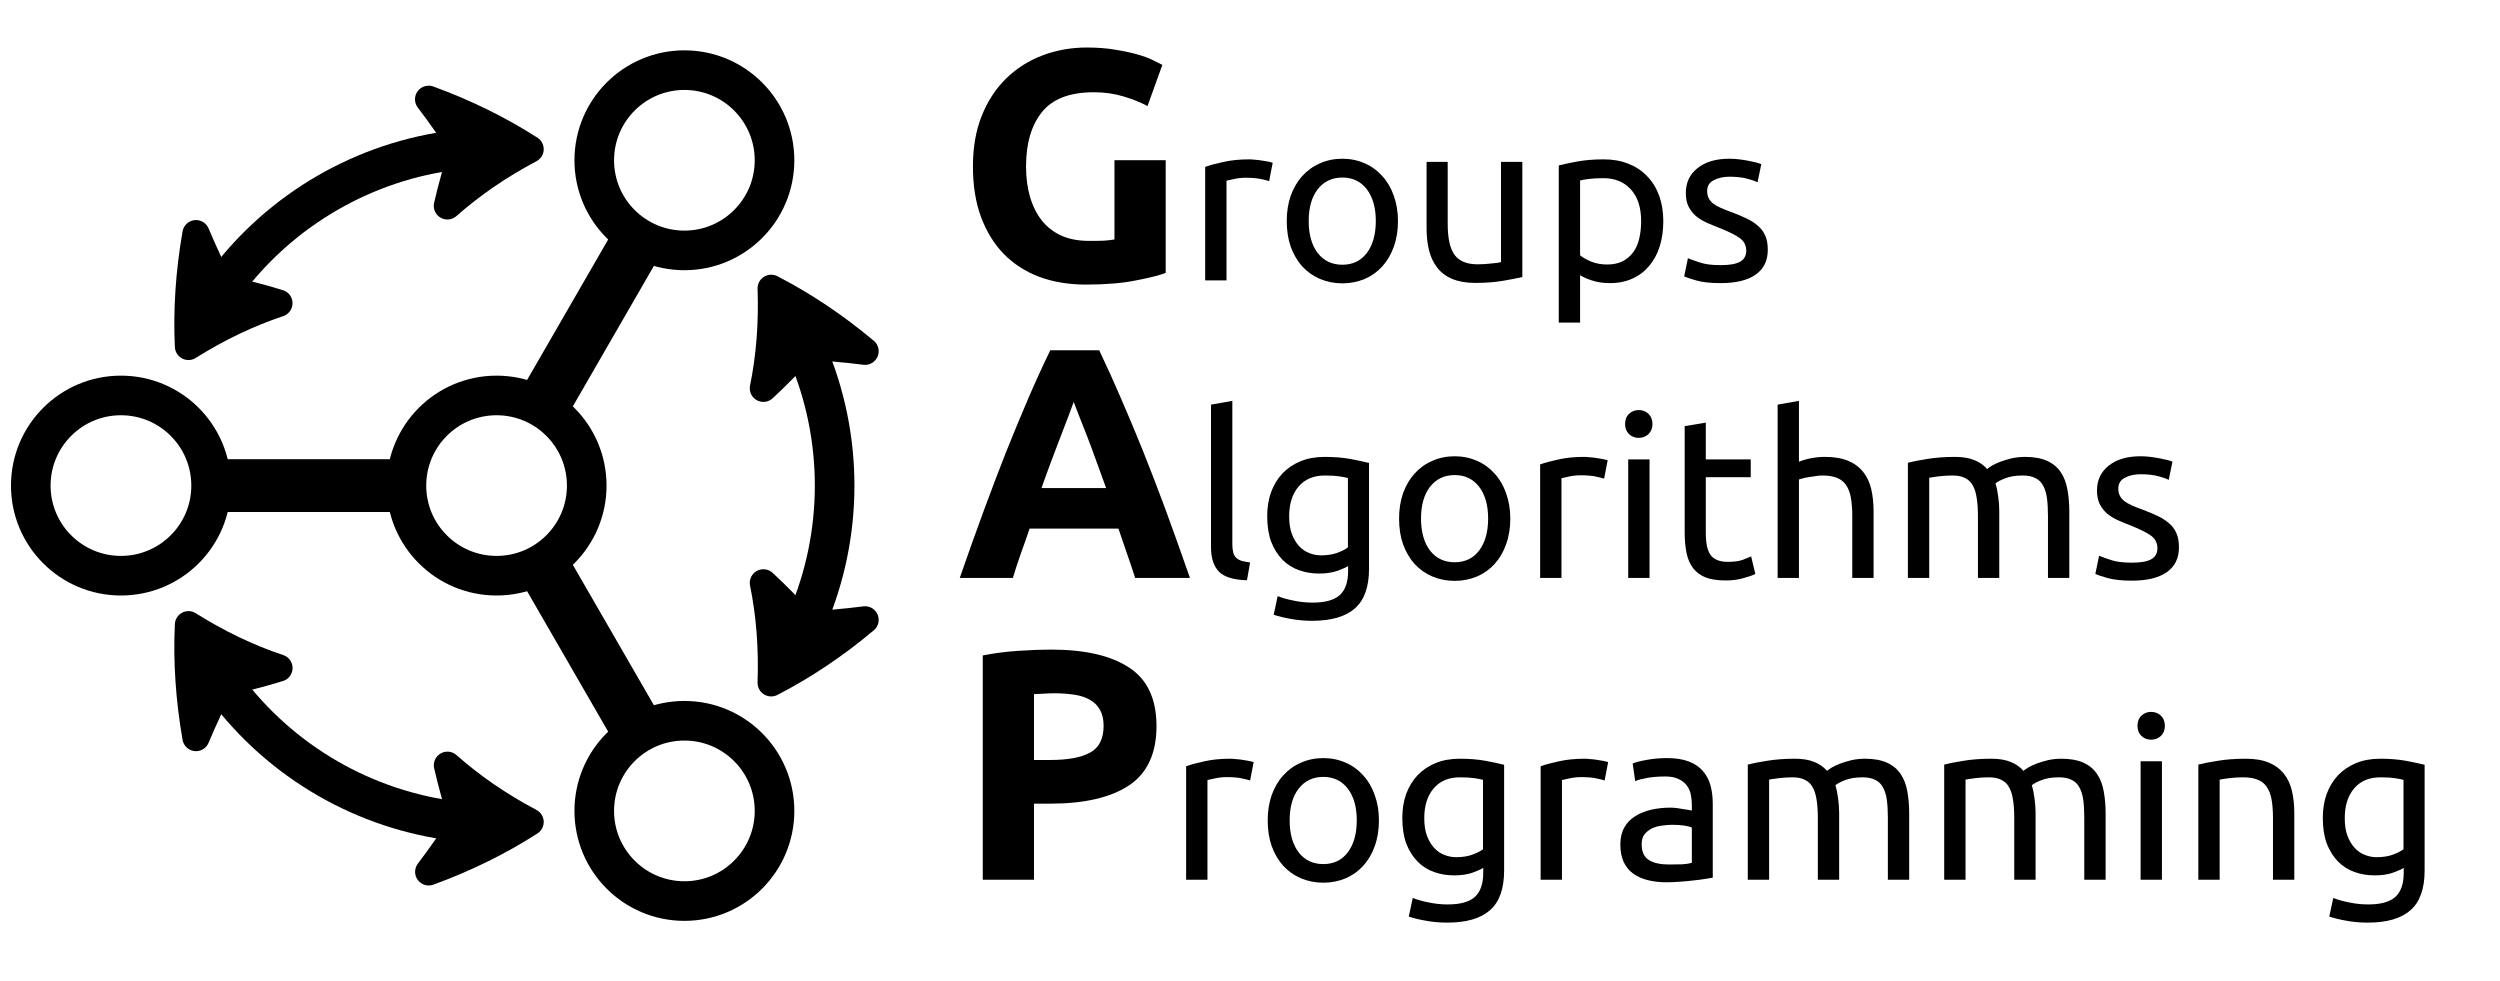
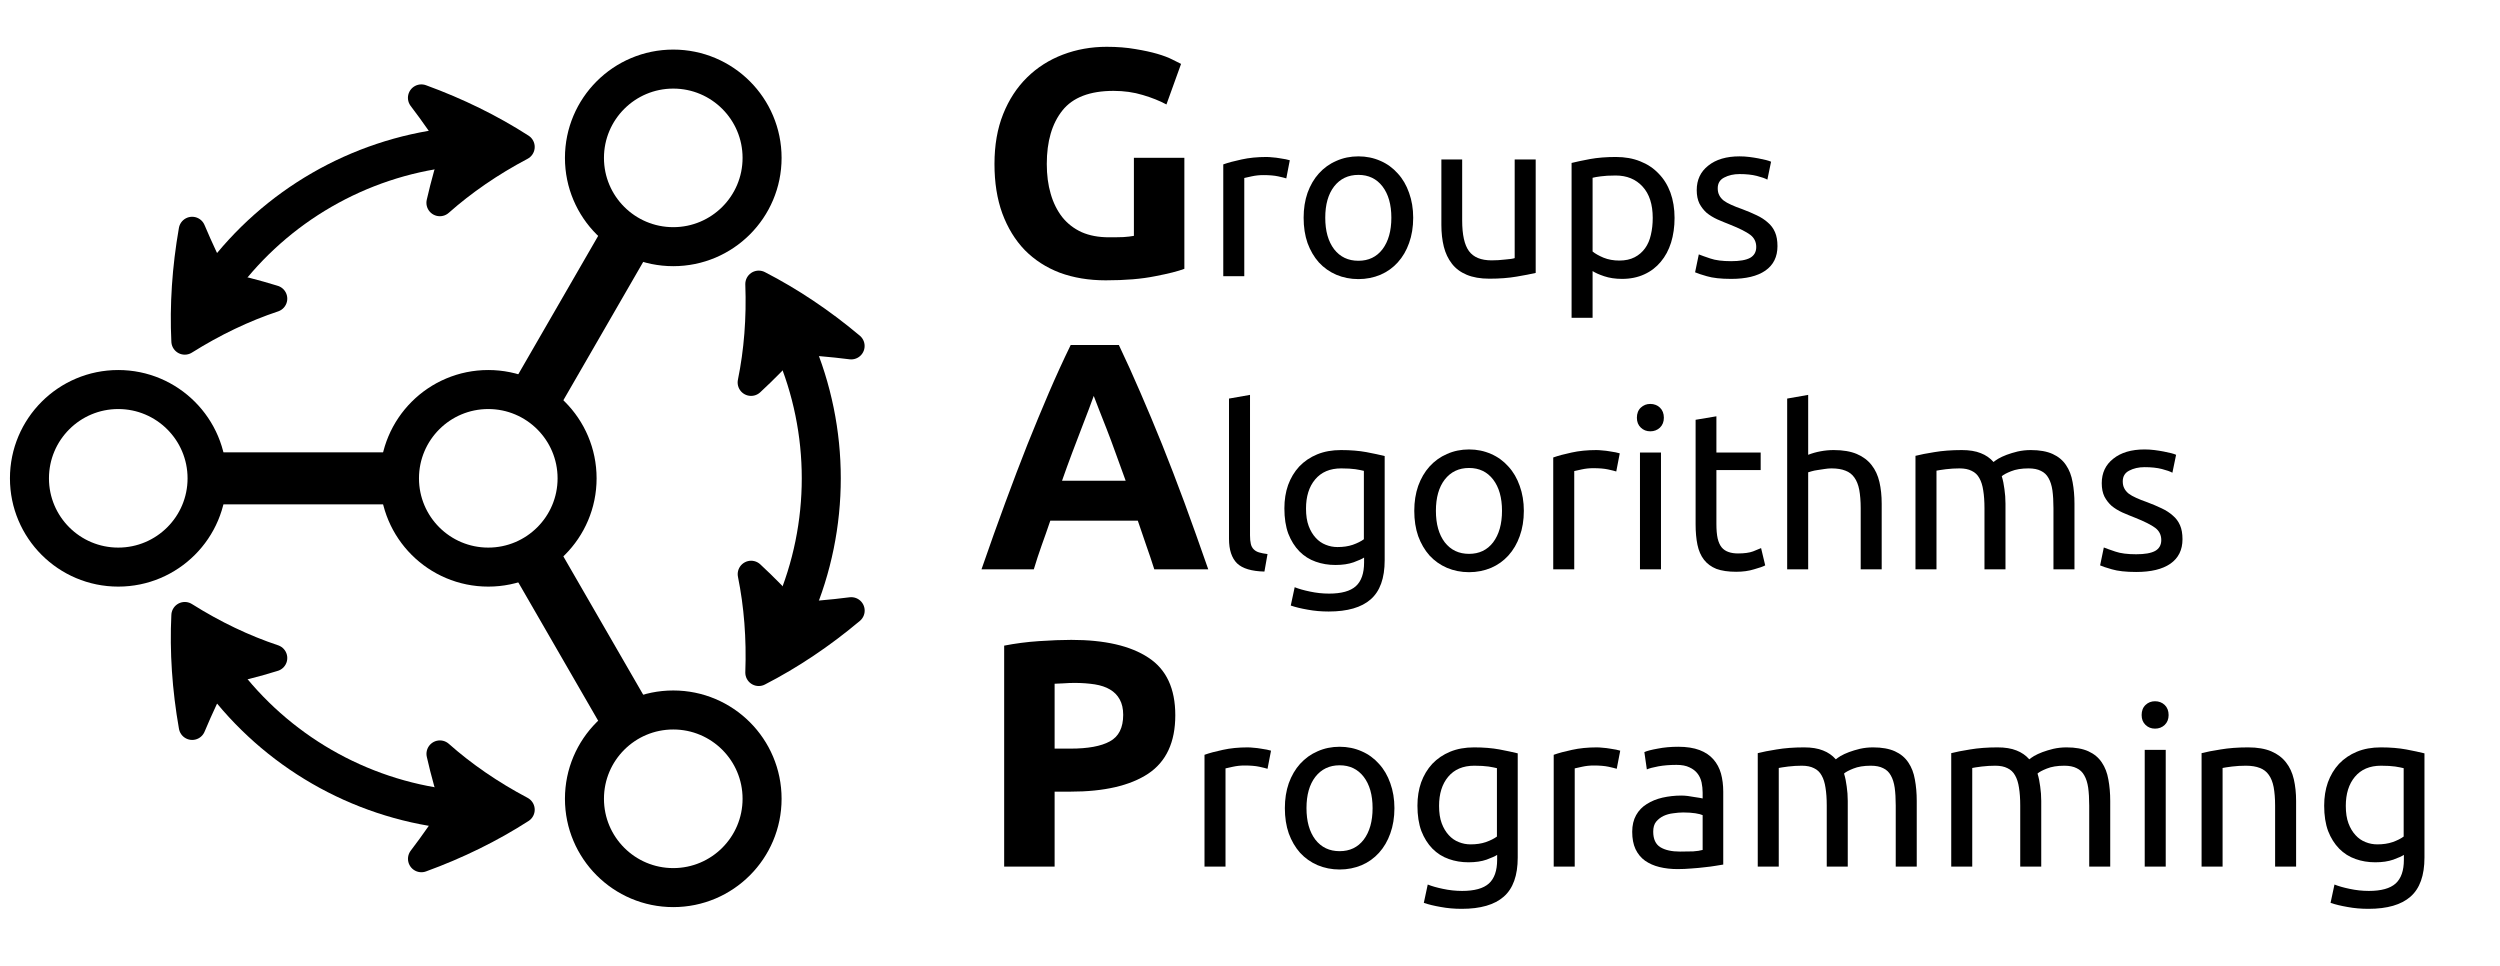
- <svg xmlns="http://www.w3.org/2000/svg" xmlns:xlink="http://www.w3.org/1999/xlink" width="186.845pt" height="73.288pt" viewBox="0 0 186.845 73.288">
+ <svg xmlns="http://www.w3.org/2000/svg" xmlns:xlink="http://www.w3.org/1999/xlink" width="189.68pt" height="73.288pt" viewBox="0 0 189.68 73.288">
  <defs>
    <g>
      <g id="glyph-0-0">
        <path d="M 10.266 -14.062 C 8.473 -14.062 7.18 -13.566 6.391 -12.578 C 5.598 -11.586 5.203 -10.234 5.203 -8.516 C 5.203 -7.68 5.301 -6.926 5.5 -6.25 C 5.695 -5.57 5.988 -4.984 6.375 -4.484 C 6.77 -3.992 7.258 -3.613 7.844 -3.344 C 8.438 -3.082 9.129 -2.953 9.922 -2.953 C 10.348 -2.953 10.711 -2.957 11.016 -2.969 C 11.316 -2.988 11.582 -3.02 11.812 -3.062 L 11.812 -8.984 L 15.641 -8.984 L 15.641 -0.562 C 15.18 -0.383 14.441 -0.195 13.422 0 C 12.41 0.207 11.16 0.312 9.672 0.312 C 8.391 0.312 7.227 0.117 6.188 -0.266 C 5.156 -0.66 4.27 -1.234 3.531 -1.984 C 2.801 -2.742 2.234 -3.672 1.828 -4.766 C 1.43 -5.859 1.234 -7.109 1.234 -8.516 C 1.234 -9.941 1.453 -11.203 1.891 -12.297 C 2.328 -13.391 2.93 -14.316 3.703 -15.078 C 4.473 -15.836 5.379 -16.414 6.422 -16.812 C 7.461 -17.207 8.57 -17.406 9.75 -17.406 C 10.551 -17.406 11.273 -17.348 11.922 -17.234 C 12.566 -17.129 13.117 -17.008 13.578 -16.875 C 14.047 -16.738 14.43 -16.594 14.734 -16.438 C 15.035 -16.289 15.254 -16.18 15.391 -16.109 L 14.281 -13.031 C 13.758 -13.312 13.16 -13.551 12.484 -13.75 C 11.805 -13.957 11.066 -14.062 10.266 -14.062 Z M 10.266 -14.062 " />
      </g>
      <g id="glyph-0-1">
        <path d="M 13.359 0 C 13.172 -0.594 12.969 -1.195 12.75 -1.812 C 12.531 -2.438 12.316 -3.062 12.109 -3.688 L 5.469 -3.688 C 5.258 -3.062 5.039 -2.438 4.812 -1.812 C 4.594 -1.195 4.395 -0.594 4.219 0 L 0.25 0 C 0.883 -1.832 1.488 -3.523 2.062 -5.078 C 2.633 -6.629 3.191 -8.094 3.734 -9.469 C 4.285 -10.844 4.828 -12.148 5.359 -13.391 C 5.891 -14.629 6.441 -15.836 7.016 -17.016 L 10.672 -17.016 C 11.234 -15.836 11.781 -14.629 12.312 -13.391 C 12.852 -12.148 13.398 -10.844 13.953 -9.469 C 14.504 -8.094 15.066 -6.629 15.641 -5.078 C 16.211 -3.523 16.816 -1.832 17.453 0 Z M 8.766 -13.156 C 8.68 -12.906 8.555 -12.566 8.391 -12.141 C 8.234 -11.723 8.047 -11.234 7.828 -10.672 C 7.617 -10.117 7.383 -9.504 7.125 -8.828 C 6.875 -8.16 6.617 -7.457 6.359 -6.719 L 11.188 -6.719 C 10.926 -7.457 10.672 -8.16 10.422 -8.828 C 10.18 -9.504 9.953 -10.117 9.734 -10.672 C 9.516 -11.234 9.32 -11.723 9.156 -12.141 C 8.988 -12.566 8.859 -12.906 8.766 -13.156 Z M 8.766 -13.156 " />
      </g>
      <g id="glyph-0-2">
        <path d="M 7.062 -17.203 C 9.602 -17.203 11.551 -16.754 12.906 -15.859 C 14.27 -14.973 14.953 -13.516 14.953 -11.484 C 14.953 -9.441 14.266 -7.961 12.891 -7.047 C 11.516 -6.141 9.551 -5.688 7 -5.688 L 5.797 -5.688 L 5.797 0 L 1.969 0 L 1.969 -16.766 C 2.801 -16.93 3.68 -17.047 4.609 -17.109 C 5.547 -17.172 6.363 -17.203 7.062 -17.203 Z M 7.312 -13.938 C 7.031 -13.938 6.754 -13.926 6.484 -13.906 C 6.223 -13.895 5.992 -13.883 5.797 -13.875 L 5.797 -8.953 L 7 -8.953 C 8.32 -8.953 9.316 -9.133 9.984 -9.5 C 10.66 -9.863 11 -10.535 11 -11.516 C 11 -11.984 10.91 -12.375 10.734 -12.688 C 10.566 -13 10.32 -13.25 10 -13.438 C 9.688 -13.625 9.301 -13.754 8.844 -13.828 C 8.383 -13.898 7.875 -13.938 7.312 -13.938 Z M 7.312 -13.938 " />
      </g>
      <g id="glyph-1-0">
        <path d="M 4.641 -9.047 C 4.773 -9.047 4.93 -9.035 5.109 -9.016 C 5.285 -9.004 5.457 -8.984 5.625 -8.953 C 5.789 -8.93 5.945 -8.906 6.094 -8.875 C 6.238 -8.844 6.344 -8.816 6.406 -8.797 L 6.141 -7.422 C 6.016 -7.461 5.805 -7.516 5.516 -7.578 C 5.223 -7.641 4.848 -7.672 4.391 -7.672 C 4.098 -7.672 3.805 -7.641 3.516 -7.578 C 3.223 -7.516 3.035 -7.473 2.953 -7.453 L 2.953 0 L 1.359 0 L 1.359 -8.484 C 1.734 -8.617 2.195 -8.742 2.75 -8.859 C 3.312 -8.984 3.941 -9.047 4.641 -9.047 Z M 4.641 -9.047 " />
      </g>
      <g id="glyph-1-1">
        <path d="M 9.188 -4.438 C 9.188 -3.727 9.082 -3.086 8.875 -2.516 C 8.676 -1.953 8.391 -1.461 8.016 -1.047 C 7.648 -0.641 7.211 -0.328 6.703 -0.109 C 6.191 0.105 5.633 0.219 5.031 0.219 C 4.426 0.219 3.867 0.105 3.359 -0.109 C 2.848 -0.328 2.406 -0.641 2.031 -1.047 C 1.664 -1.461 1.379 -1.953 1.172 -2.516 C 0.973 -3.086 0.875 -3.727 0.875 -4.438 C 0.875 -5.125 0.973 -5.754 1.172 -6.328 C 1.379 -6.898 1.664 -7.391 2.031 -7.797 C 2.406 -8.211 2.848 -8.531 3.359 -8.75 C 3.867 -8.977 4.426 -9.094 5.031 -9.094 C 5.633 -9.094 6.191 -8.977 6.703 -8.75 C 7.211 -8.531 7.648 -8.211 8.016 -7.797 C 8.391 -7.391 8.676 -6.898 8.875 -6.328 C 9.082 -5.754 9.188 -5.125 9.188 -4.438 Z M 7.531 -4.438 C 7.531 -5.438 7.305 -6.227 6.859 -6.812 C 6.41 -7.395 5.801 -7.688 5.031 -7.688 C 4.258 -7.688 3.645 -7.395 3.188 -6.812 C 2.738 -6.227 2.516 -5.438 2.516 -4.438 C 2.516 -3.438 2.738 -2.641 3.188 -2.047 C 3.645 -1.461 4.258 -1.172 5.031 -1.172 C 5.801 -1.172 6.41 -1.461 6.859 -2.047 C 7.305 -2.641 7.531 -3.438 7.531 -4.438 Z M 7.531 -4.438 " />
      </g>
      <g id="glyph-1-2">
        <path d="M 8.422 -0.25 C 8.055 -0.164 7.57 -0.07 6.969 0.031 C 6.375 0.133 5.688 0.188 4.906 0.188 C 4.227 0.188 3.656 0.086 3.188 -0.109 C 2.719 -0.305 2.344 -0.586 2.062 -0.953 C 1.781 -1.316 1.578 -1.742 1.453 -2.234 C 1.328 -2.734 1.266 -3.285 1.266 -3.891 L 1.266 -8.859 L 2.844 -8.859 L 2.844 -4.234 C 2.844 -3.148 3.016 -2.375 3.359 -1.906 C 3.703 -1.438 4.273 -1.203 5.078 -1.203 C 5.242 -1.203 5.414 -1.207 5.594 -1.219 C 5.781 -1.238 5.953 -1.254 6.109 -1.266 C 6.273 -1.285 6.422 -1.301 6.547 -1.312 C 6.68 -1.332 6.773 -1.352 6.828 -1.375 L 6.828 -8.859 L 8.422 -8.859 Z M 8.422 -0.25 " />
      </g>
      <g id="glyph-1-3">
        <path d="M 7.516 -4.422 C 7.516 -5.453 7.258 -6.242 6.75 -6.797 C 6.238 -7.359 5.555 -7.641 4.703 -7.641 C 4.223 -7.641 3.848 -7.617 3.578 -7.578 C 3.316 -7.547 3.109 -7.508 2.953 -7.469 L 2.953 -1.875 C 3.141 -1.719 3.414 -1.562 3.781 -1.406 C 4.145 -1.258 4.547 -1.188 4.984 -1.188 C 5.43 -1.188 5.816 -1.27 6.141 -1.438 C 6.461 -1.602 6.727 -1.832 6.938 -2.125 C 7.145 -2.414 7.289 -2.754 7.375 -3.141 C 7.469 -3.535 7.516 -3.961 7.516 -4.422 Z M 9.172 -4.422 C 9.172 -3.742 9.082 -3.117 8.906 -2.547 C 8.727 -1.984 8.469 -1.5 8.125 -1.094 C 7.789 -0.688 7.375 -0.367 6.875 -0.141 C 6.383 0.086 5.82 0.203 5.188 0.203 C 4.676 0.203 4.223 0.133 3.828 0 C 3.43 -0.133 3.141 -0.266 2.953 -0.391 L 2.953 3.156 L 1.359 3.156 L 1.359 -8.594 C 1.734 -8.688 2.203 -8.785 2.766 -8.891 C 3.328 -8.992 3.977 -9.047 4.719 -9.047 C 5.406 -9.047 6.02 -8.938 6.562 -8.719 C 7.102 -8.508 7.566 -8.203 7.953 -7.797 C 8.348 -7.398 8.648 -6.914 8.859 -6.344 C 9.066 -5.77 9.172 -5.129 9.172 -4.422 Z M 9.172 -4.422 " />
      </g>
      <g id="glyph-1-4">
        <path d="M 3.422 -1.141 C 4.066 -1.141 4.547 -1.223 4.859 -1.391 C 5.172 -1.566 5.328 -1.844 5.328 -2.219 C 5.328 -2.602 5.176 -2.91 4.875 -3.141 C 4.57 -3.367 4.066 -3.625 3.359 -3.906 C 3.016 -4.039 2.688 -4.176 2.375 -4.312 C 2.062 -4.457 1.789 -4.625 1.562 -4.812 C 1.344 -5.008 1.16 -5.242 1.016 -5.516 C 0.879 -5.797 0.812 -6.133 0.812 -6.531 C 0.812 -7.312 1.102 -7.93 1.688 -8.391 C 2.27 -8.859 3.062 -9.094 4.062 -9.094 C 4.312 -9.094 4.562 -9.078 4.812 -9.047 C 5.062 -9.016 5.289 -8.977 5.5 -8.938 C 5.719 -8.895 5.91 -8.852 6.078 -8.812 C 6.242 -8.77 6.367 -8.727 6.453 -8.688 L 6.172 -7.328 C 6.004 -7.422 5.738 -7.516 5.375 -7.609 C 5.008 -7.703 4.57 -7.75 4.062 -7.75 C 3.613 -7.75 3.223 -7.66 2.891 -7.484 C 2.566 -7.316 2.406 -7.047 2.406 -6.672 C 2.406 -6.473 2.441 -6.301 2.516 -6.156 C 2.586 -6.008 2.695 -5.875 2.844 -5.75 C 3 -5.633 3.191 -5.523 3.422 -5.422 C 3.648 -5.316 3.926 -5.207 4.25 -5.094 C 4.664 -4.938 5.035 -4.781 5.359 -4.625 C 5.691 -4.469 5.973 -4.285 6.203 -4.078 C 6.441 -3.879 6.625 -3.633 6.75 -3.344 C 6.875 -3.062 6.938 -2.707 6.938 -2.281 C 6.938 -1.469 6.629 -0.848 6.016 -0.422 C 5.41 -0.004 4.547 0.203 3.422 0.203 C 2.641 0.203 2.023 0.133 1.578 0 C 1.141 -0.125 0.844 -0.223 0.688 -0.297 L 0.969 -1.656 C 1.156 -1.582 1.445 -1.477 1.844 -1.344 C 2.238 -1.207 2.766 -1.141 3.422 -1.141 Z M 3.422 -1.141 " />
      </g>
      <g id="glyph-1-5">
        <path d="M 4.016 0.172 C 3.047 0.148 2.352 -0.055 1.938 -0.453 C 1.531 -0.859 1.328 -1.477 1.328 -2.312 L 1.328 -12.953 L 2.922 -13.234 L 2.922 -2.578 C 2.922 -2.316 2.941 -2.098 2.984 -1.922 C 3.023 -1.754 3.098 -1.617 3.203 -1.516 C 3.305 -1.41 3.441 -1.332 3.609 -1.281 C 3.785 -1.227 4 -1.188 4.25 -1.156 Z M 4.016 0.172 " />
      </g>
      <g id="glyph-1-6">
        <path d="M 6.922 -0.891 C 6.785 -0.797 6.52 -0.676 6.125 -0.531 C 5.738 -0.395 5.281 -0.328 4.75 -0.328 C 4.219 -0.328 3.719 -0.41 3.25 -0.578 C 2.781 -0.742 2.367 -1.004 2.016 -1.359 C 1.66 -1.723 1.379 -2.172 1.172 -2.703 C 0.973 -3.242 0.875 -3.883 0.875 -4.625 C 0.875 -5.27 0.969 -5.859 1.156 -6.391 C 1.352 -6.93 1.633 -7.398 2 -7.797 C 2.375 -8.191 2.828 -8.5 3.359 -8.719 C 3.891 -8.938 4.492 -9.047 5.172 -9.047 C 5.898 -9.047 6.539 -8.992 7.094 -8.891 C 7.645 -8.785 8.109 -8.688 8.484 -8.594 L 8.484 -0.688 C 8.484 0.676 8.129 1.664 7.422 2.281 C 6.723 2.895 5.66 3.203 4.234 3.203 C 3.672 3.203 3.141 3.156 2.641 3.062 C 2.148 2.977 1.723 2.875 1.359 2.75 L 1.656 1.359 C 1.969 1.484 2.352 1.594 2.812 1.688 C 3.281 1.789 3.766 1.844 4.266 1.844 C 5.203 1.844 5.879 1.656 6.297 1.281 C 6.711 0.906 6.922 0.305 6.922 -0.516 Z M 6.906 -7.469 C 6.75 -7.508 6.535 -7.551 6.266 -7.594 C 5.992 -7.633 5.633 -7.656 5.188 -7.656 C 4.332 -7.656 3.672 -7.375 3.203 -6.812 C 2.742 -6.258 2.516 -5.523 2.516 -4.609 C 2.516 -4.086 2.582 -3.645 2.719 -3.281 C 2.852 -2.926 3.031 -2.629 3.25 -2.391 C 3.469 -2.148 3.723 -1.973 4.016 -1.859 C 4.305 -1.742 4.602 -1.688 4.906 -1.688 C 5.332 -1.688 5.719 -1.742 6.062 -1.859 C 6.414 -1.984 6.695 -2.125 6.906 -2.281 Z M 6.906 -7.469 " />
      </g>
      <g id="glyph-1-7">
        <path d="M 2.953 0 L 1.359 0 L 1.359 -8.859 L 2.953 -8.859 Z M 2.141 -10.469 C 1.859 -10.469 1.617 -10.562 1.422 -10.75 C 1.223 -10.938 1.125 -11.188 1.125 -11.5 C 1.125 -11.82 1.223 -12.078 1.422 -12.266 C 1.617 -12.453 1.859 -12.547 2.141 -12.547 C 2.43 -12.547 2.676 -12.453 2.875 -12.266 C 3.07 -12.078 3.172 -11.82 3.172 -11.5 C 3.172 -11.188 3.07 -10.938 2.875 -10.75 C 2.676 -10.562 2.43 -10.469 2.141 -10.469 Z M 2.141 -10.469 " />
      </g>
      <g id="glyph-1-8">
        <path d="M 2.844 -8.859 L 6.203 -8.859 L 6.203 -7.531 L 2.844 -7.531 L 2.844 -3.438 C 2.844 -3 2.875 -2.633 2.938 -2.344 C 3.008 -2.051 3.113 -1.82 3.25 -1.656 C 3.383 -1.5 3.555 -1.383 3.766 -1.312 C 3.973 -1.238 4.211 -1.203 4.484 -1.203 C 4.961 -1.203 5.344 -1.254 5.625 -1.359 C 5.914 -1.473 6.117 -1.555 6.234 -1.609 L 6.547 -0.297 C 6.391 -0.211 6.109 -0.113 5.703 0 C 5.305 0.125 4.852 0.188 4.344 0.188 C 3.738 0.188 3.238 0.113 2.844 -0.031 C 2.457 -0.188 2.145 -0.414 1.906 -0.719 C 1.664 -1.031 1.5 -1.41 1.406 -1.859 C 1.312 -2.316 1.266 -2.836 1.266 -3.422 L 1.266 -11.344 L 2.844 -11.609 Z M 2.844 -8.859 " />
      </g>
      <g id="glyph-1-9">
        <path d="M 1.359 0 L 1.359 -12.953 L 2.953 -13.234 L 2.953 -8.688 C 3.242 -8.801 3.555 -8.891 3.891 -8.953 C 4.223 -9.016 4.555 -9.047 4.891 -9.047 C 5.598 -9.047 6.18 -8.945 6.641 -8.75 C 7.109 -8.551 7.484 -8.27 7.766 -7.906 C 8.047 -7.551 8.242 -7.125 8.359 -6.625 C 8.473 -6.125 8.531 -5.578 8.531 -4.984 L 8.531 0 L 6.938 0 L 6.938 -4.641 C 6.938 -5.18 6.898 -5.645 6.828 -6.031 C 6.754 -6.414 6.629 -6.727 6.453 -6.969 C 6.285 -7.207 6.062 -7.379 5.781 -7.484 C 5.5 -7.598 5.145 -7.656 4.719 -7.656 C 4.551 -7.656 4.375 -7.641 4.188 -7.609 C 4.008 -7.586 3.836 -7.562 3.672 -7.531 C 3.504 -7.508 3.352 -7.477 3.219 -7.438 C 3.094 -7.406 3.004 -7.379 2.953 -7.359 L 2.953 0 Z M 1.359 0 " />
      </g>
      <g id="glyph-1-10">
        <path d="M 1.359 -8.609 C 1.723 -8.703 2.203 -8.797 2.797 -8.891 C 3.398 -8.992 4.094 -9.047 4.875 -9.047 C 5.445 -9.047 5.926 -8.969 6.312 -8.812 C 6.695 -8.664 7.02 -8.441 7.281 -8.141 C 7.352 -8.203 7.473 -8.285 7.641 -8.391 C 7.816 -8.492 8.031 -8.594 8.281 -8.688 C 8.531 -8.781 8.805 -8.863 9.109 -8.938 C 9.422 -9.008 9.754 -9.047 10.109 -9.047 C 10.785 -9.047 11.336 -8.945 11.766 -8.75 C 12.203 -8.551 12.539 -8.27 12.781 -7.906 C 13.031 -7.539 13.195 -7.109 13.281 -6.609 C 13.375 -6.109 13.422 -5.566 13.422 -4.984 L 13.422 0 L 11.828 0 L 11.828 -4.641 C 11.828 -5.16 11.801 -5.609 11.75 -5.984 C 11.695 -6.359 11.598 -6.672 11.453 -6.922 C 11.316 -7.172 11.125 -7.352 10.875 -7.469 C 10.633 -7.594 10.32 -7.656 9.938 -7.656 C 9.406 -7.656 8.961 -7.582 8.609 -7.438 C 8.266 -7.301 8.031 -7.176 7.906 -7.062 C 8 -6.758 8.066 -6.43 8.109 -6.078 C 8.16 -5.734 8.188 -5.367 8.188 -4.984 L 8.188 0 L 6.594 0 L 6.594 -4.641 C 6.594 -5.16 6.562 -5.609 6.5 -5.984 C 6.445 -6.359 6.348 -6.672 6.203 -6.922 C 6.066 -7.172 5.875 -7.352 5.625 -7.469 C 5.383 -7.594 5.078 -7.656 4.703 -7.656 C 4.547 -7.656 4.375 -7.648 4.188 -7.641 C 4.008 -7.629 3.836 -7.613 3.672 -7.594 C 3.504 -7.57 3.352 -7.551 3.219 -7.531 C 3.082 -7.508 2.992 -7.492 2.953 -7.484 L 2.953 0 L 1.359 0 Z M 1.359 -8.609 " />
      </g>
      <g id="glyph-1-11">
        <path d="M 4.359 -1.141 C 4.734 -1.141 5.066 -1.145 5.359 -1.156 C 5.648 -1.176 5.891 -1.211 6.078 -1.266 L 6.078 -3.906 C 5.973 -3.957 5.789 -4.004 5.531 -4.047 C 5.27 -4.086 4.961 -4.109 4.609 -4.109 C 4.367 -4.109 4.113 -4.086 3.844 -4.047 C 3.57 -4.016 3.328 -3.945 3.109 -3.844 C 2.891 -3.738 2.703 -3.594 2.547 -3.406 C 2.398 -3.219 2.328 -2.969 2.328 -2.656 C 2.328 -2.094 2.508 -1.695 2.875 -1.469 C 3.238 -1.25 3.734 -1.141 4.359 -1.141 Z M 4.234 -9.094 C 4.867 -9.094 5.406 -9.008 5.844 -8.844 C 6.281 -8.676 6.629 -8.441 6.891 -8.141 C 7.16 -7.836 7.352 -7.477 7.469 -7.062 C 7.582 -6.645 7.641 -6.188 7.641 -5.688 L 7.641 -0.156 C 7.504 -0.133 7.312 -0.102 7.062 -0.062 C 6.82 -0.02 6.547 0.016 6.234 0.047 C 5.93 0.086 5.598 0.117 5.234 0.141 C 4.879 0.172 4.523 0.188 4.172 0.188 C 3.672 0.188 3.211 0.133 2.797 0.031 C 2.379 -0.07 2.016 -0.234 1.703 -0.453 C 1.398 -0.672 1.16 -0.961 0.984 -1.328 C 0.816 -1.691 0.734 -2.129 0.734 -2.641 C 0.734 -3.129 0.832 -3.551 1.031 -3.906 C 1.227 -4.258 1.5 -4.539 1.844 -4.75 C 2.188 -4.969 2.582 -5.129 3.031 -5.234 C 3.488 -5.336 3.969 -5.391 4.469 -5.391 C 4.625 -5.391 4.785 -5.379 4.953 -5.359 C 5.129 -5.336 5.289 -5.312 5.438 -5.281 C 5.594 -5.258 5.727 -5.238 5.844 -5.219 C 5.957 -5.195 6.035 -5.18 6.078 -5.172 L 6.078 -5.609 C 6.078 -5.867 6.051 -6.125 6 -6.375 C 5.945 -6.633 5.844 -6.863 5.688 -7.062 C 5.539 -7.258 5.336 -7.414 5.078 -7.531 C 4.828 -7.656 4.5 -7.719 4.094 -7.719 C 3.57 -7.719 3.113 -7.68 2.719 -7.609 C 2.32 -7.535 2.031 -7.457 1.844 -7.375 L 1.656 -8.688 C 1.852 -8.781 2.191 -8.867 2.672 -8.953 C 3.148 -9.047 3.672 -9.094 4.234 -9.094 Z M 4.234 -9.094 " />
      </g>
      <g id="glyph-1-12">
        <path d="M 1.359 -8.609 C 1.723 -8.703 2.207 -8.797 2.812 -8.891 C 3.414 -8.992 4.109 -9.047 4.891 -9.047 C 5.598 -9.047 6.18 -8.945 6.641 -8.75 C 7.109 -8.551 7.484 -8.27 7.766 -7.906 C 8.047 -7.551 8.242 -7.125 8.359 -6.625 C 8.473 -6.125 8.531 -5.578 8.531 -4.984 L 8.531 0 L 6.938 0 L 6.938 -4.641 C 6.938 -5.18 6.898 -5.645 6.828 -6.031 C 6.754 -6.414 6.629 -6.727 6.453 -6.969 C 6.285 -7.207 6.062 -7.379 5.781 -7.484 C 5.5 -7.598 5.145 -7.656 4.719 -7.656 C 4.551 -7.656 4.375 -7.648 4.188 -7.641 C 4.008 -7.629 3.836 -7.613 3.672 -7.594 C 3.504 -7.57 3.352 -7.551 3.219 -7.531 C 3.094 -7.508 3.004 -7.492 2.953 -7.484 L 2.953 0 L 1.359 0 Z M 1.359 -8.609 " />
      </g>
    </g>
    <clipPath id="clip-0">
-       <path clip-rule="nonzero" d="M 0.82 0 L 105 0 L 105 72.582 L 0.82 72.582 Z M 0.82 0 " />
+       <path clip-rule="nonzero" d="M 0.754 0 L 105 0 L 105 72.582 L 0.754 72.582 Z M 0.754 0 " />
    </clipPath>
    <clipPath id="clip-1">
-       <path clip-rule="nonzero" d="M 0.82 0 L 105 0 L 105 72.582 L 0.82 72.582 Z M 0.82 0 " />
+       <path clip-rule="nonzero" d="M 0.754 0 L 105 0 L 105 72.582 L 0.754 72.582 Z M 0.754 0 " />
    </clipPath>
    <clipPath id="clip-2">
-       <path clip-rule="nonzero" d="M 0.82 0 L 86 0 L 86 72.582 L 0.82 72.582 Z M 0.82 0 " />
+       <path clip-rule="nonzero" d="M 0.754 0 L 86 0 L 86 72.582 L 0.754 72.582 Z M 0.754 0 " />
    </clipPath>
    <clipPath id="clip-3">
-       <path clip-rule="nonzero" d="M 0.82 0 L 58 0 L 58 72.582 L 0.82 72.582 Z M 0.82 0 " />
+       <path clip-rule="nonzero" d="M 0.754 0 L 58 0 L 58 72.582 L 0.754 72.582 Z M 0.754 0 " />
    </clipPath>
    <clipPath id="clip-4">
      <path clip-rule="nonzero" d="M 2 12 L 100 12 L 100 72.582 L 2 72.582 Z M 2 12 " />
    </clipPath>
    <clipPath id="clip-5">
-       <path clip-rule="nonzero" d="M 0.82 0 L 76 0 L 76 64 L 0.82 64 Z M 0.82 0 " />
+       <path clip-rule="nonzero" d="M 0.754 0 L 76 0 L 76 64 L 0.754 64 Z M 0.754 0 " />
    </clipPath>
    <clipPath id="clip-6">
-       <path clip-rule="nonzero" d="M 0.82 9 L 76 9 L 76 72.582 L 0.82 72.582 Z M 0.82 9 " />
+       <path clip-rule="nonzero" d="M 0.754 9 L 76 9 L 76 72.582 L 0.754 72.582 Z M 0.754 9 " />
    </clipPath>
    <clipPath id="clip-7">
      <path clip-rule="nonzero" d="M 18 0 L 105 0 L 105 72.582 L 18 72.582 Z M 18 0 " />
    </clipPath>
  </defs>
  <g clip-path="url(#clip-0)">
-     <path fill="none" stroke-width="3.985" stroke-linecap="butt" stroke-linejoin="miter" stroke="rgb(0%, 0%, 0%)" stroke-opacity="1" stroke-miterlimit="10" d="M 2.836 4.909 L 11.339 19.641 " transform="matrix(0.990378, 0, 0, -0.990378, 37.11355, 36.29142)" />
+     <path fill="none" stroke-width="3.985" stroke-linecap="butt" stroke-linejoin="miter" stroke="rgb(0%, 0%, 0%)" stroke-opacity="1" stroke-miterlimit="10" d="M 2.833 4.909 L 11.337 19.641 " transform="matrix(0.990378, 0, 0, -0.990378, 37.04548, 36.29142)" />
  </g>
-   <path fill="none" stroke-width="3.985" stroke-linecap="butt" stroke-linejoin="miter" stroke="rgb(0%, 0%, 0%)" stroke-opacity="1" stroke-miterlimit="10" d="M -5.668 -0.002 L -22.679 -0.002 " transform="matrix(0.990378, 0, 0, -0.990378, 37.11355, 36.29142)" />
+   <path fill="none" stroke-width="3.985" stroke-linecap="butt" stroke-linejoin="miter" stroke="rgb(0%, 0%, 0%)" stroke-opacity="1" stroke-miterlimit="10" d="M -5.67 -0.002 L -22.678 -0.002 " transform="matrix(0.990378, 0, 0, -0.990378, 37.04548, 36.29142)" />
  <g clip-path="url(#clip-1)">
-     <path fill="none" stroke-width="3.985" stroke-linecap="butt" stroke-linejoin="miter" stroke="rgb(0%, 0%, 0%)" stroke-opacity="1" stroke-miterlimit="10" d="M 2.836 -4.908 L 11.339 -19.64 " transform="matrix(0.990378, 0, 0, -0.990378, 37.11355, 36.29142)" />
+     <path fill="none" stroke-width="3.985" stroke-linecap="butt" stroke-linejoin="miter" stroke="rgb(0%, 0%, 0%)" stroke-opacity="1" stroke-miterlimit="10" d="M 2.833 -4.908 L 11.337 -19.64 " transform="matrix(0.990378, 0, 0, -0.990378, 37.04548, 36.29142)" />
  </g>
  <g clip-path="url(#clip-2)">
-     <path fill="none" stroke-width="2.989" stroke-linecap="butt" stroke-linejoin="miter" stroke="rgb(0%, 0%, 0%)" stroke-opacity="1" stroke-miterlimit="10" d="M 6.803 -0.002 C 6.803 3.757 3.759 6.802 -0 6.802 C -3.759 6.802 -6.804 3.757 -6.804 -0.002 C -6.804 -3.756 -3.759 -6.801 -0 -6.801 C 3.759 -6.801 6.803 -3.756 6.803 -0.002 Z M 6.803 -0.002 " transform="matrix(0.990378, 0, 0, -0.990378, 37.11355, 36.29142)" />
+     <path fill="none" stroke-width="2.989" stroke-linecap="butt" stroke-linejoin="miter" stroke="rgb(0%, 0%, 0%)" stroke-opacity="1" stroke-miterlimit="10" d="M 6.805 -0.002 C 6.805 3.757 3.756 6.802 0.001 6.802 C -3.757 6.802 -6.802 3.757 -6.802 -0.002 C -6.802 -3.756 -3.757 -6.801 0.001 -6.801 C 3.756 -6.801 6.805 -3.756 6.805 -0.002 Z M 6.805 -0.002 " transform="matrix(0.990378, 0, 0, -0.990378, 37.04548, 36.29142)" />
  </g>
-   <path fill="none" stroke-width="2.989" stroke-linecap="butt" stroke-linejoin="miter" stroke="rgb(0%, 0%, 0%)" stroke-opacity="1" stroke-miterlimit="10" d="M 20.975 24.547 C 20.975 28.306 17.93 31.351 14.175 31.351 C 10.416 31.351 7.371 28.306 7.371 24.547 C 7.371 20.792 10.416 17.747 14.175 17.747 C 17.93 17.747 20.975 20.792 20.975 24.547 Z M 20.975 24.547 " transform="matrix(0.990378, 0, 0, -0.990378, 37.11355, 36.29142)" />
+   <path fill="none" stroke-width="2.989" stroke-linecap="butt" stroke-linejoin="miter" stroke="rgb(0%, 0%, 0%)" stroke-opacity="1" stroke-miterlimit="10" d="M 20.977 24.547 C 20.977 28.306 17.932 31.351 14.173 31.351 C 10.414 31.351 7.369 28.306 7.369 24.547 C 7.369 20.792 10.414 17.747 14.173 17.747 C 17.932 17.747 20.977 20.792 20.977 24.547 Z M 20.977 24.547 " transform="matrix(0.990378, 0, 0, -0.990378, 37.04548, 36.29142)" />
  <g clip-path="url(#clip-3)">
-     <path fill="none" stroke-width="2.989" stroke-linecap="butt" stroke-linejoin="miter" stroke="rgb(0%, 0%, 0%)" stroke-opacity="1" stroke-miterlimit="10" d="M -21.543 -0.002 C -21.543 3.757 -24.588 6.802 -28.347 6.802 C -32.106 6.802 -35.151 3.757 -35.151 -0.002 C -35.151 -3.756 -32.106 -6.801 -28.347 -6.801 C -24.588 -6.801 -21.543 -3.756 -21.543 -0.002 Z M -21.543 -0.002 " transform="matrix(0.990378, 0, 0, -0.990378, 37.11355, 36.29142)" />
+     <path fill="none" stroke-width="2.989" stroke-linecap="butt" stroke-linejoin="miter" stroke="rgb(0%, 0%, 0%)" stroke-opacity="1" stroke-miterlimit="10" d="M -21.542 -0.002 C -21.542 3.757 -24.591 6.802 -28.346 6.802 C -32.104 6.802 -35.149 3.757 -35.149 -0.002 C -35.149 -3.756 -32.104 -6.801 -28.346 -6.801 C -24.591 -6.801 -21.542 -3.756 -21.542 -0.002 Z M -21.542 -0.002 " transform="matrix(0.990378, 0, 0, -0.990378, 37.04548, 36.29142)" />
  </g>
  <g clip-path="url(#clip-4)">
-     <path fill="none" stroke-width="2.989" stroke-linecap="butt" stroke-linejoin="miter" stroke="rgb(0%, 0%, 0%)" stroke-opacity="1" stroke-miterlimit="10" d="M 20.975 -24.55 C 20.975 -20.791 17.93 -17.747 14.175 -17.747 C 10.416 -17.747 7.371 -20.791 7.371 -24.55 C 7.371 -28.305 10.416 -31.354 14.175 -31.354 C 17.93 -31.354 20.975 -28.305 20.975 -24.55 Z M 20.975 -24.55 " transform="matrix(0.990378, 0, 0, -0.990378, 37.11355, 36.29142)" />
+     <path fill="none" stroke-width="2.989" stroke-linecap="butt" stroke-linejoin="miter" stroke="rgb(0%, 0%, 0%)" stroke-opacity="1" stroke-miterlimit="10" d="M 20.977 -24.55 C 20.977 -20.791 17.932 -17.747 14.173 -17.747 C 10.414 -17.747 7.369 -20.791 7.369 -24.55 C 7.369 -28.305 10.414 -31.354 14.173 -31.354 C 17.932 -31.354 20.977 -28.305 20.977 -24.55 Z M 20.977 -24.55 " transform="matrix(0.990378, 0, 0, -0.990378, 37.04548, 36.29142)" />
  </g>
  <g clip-path="url(#clip-5)">
-     <path fill="none" stroke-width="2.989" stroke-linecap="butt" stroke-linejoin="miter" stroke="rgb(0%, 0%, 0%)" stroke-opacity="1" stroke-miterlimit="10" d="M -3.022 25.336 C -9.944 24.512 -16.254 20.867 -20.431 15.282 " transform="matrix(0.990378, 0, 0, -0.990378, 37.11355, 36.29142)" />
+     <path fill="none" stroke-width="2.989" stroke-linecap="butt" stroke-linejoin="miter" stroke="rgb(0%, 0%, 0%)" stroke-opacity="1" stroke-miterlimit="10" d="M -3.02 25.336 C -9.946 24.512 -16.257 20.867 -20.433 15.282 " transform="matrix(0.990378, 0, 0, -0.990378, 37.04548, 36.29142)" />
  </g>
-   <path fill-rule="nonzero" fill="rgb(0%, 0%, 0%)" fill-opacity="1" stroke-width="2.057" stroke-linecap="butt" stroke-linejoin="round" stroke="rgb(0%, 0%, 0%)" stroke-opacity="1" stroke-miterlimit="10" d="M 2.528 25.387 C 0.217 26.874 -2.351 28.136 -5.128 29.15 C -4.193 27.923 -3.317 26.669 -2.509 25.391 C -2.982 23.967 -3.384 22.54 -3.712 21.108 C -1.897 22.713 0.193 24.153 2.528 25.387 Z M 2.528 25.387 " transform="matrix(0.990378, 0, 0, -0.990378, 37.11355, 36.29142)" />
-   <path fill-rule="nonzero" fill="rgb(0%, 0%, 0%)" fill-opacity="1" stroke-width="2.057" stroke-linecap="butt" stroke-linejoin="round" stroke="rgb(0%, 0%, 0%)" stroke-opacity="1" stroke-miterlimit="10" d="M -23.251 10.502 C -21.015 11.906 -18.723 12.999 -16.428 13.764 C -17.828 14.198 -19.268 14.564 -20.735 14.868 C -21.437 16.205 -22.088 17.59 -22.683 19.009 C -23.192 16.103 -23.381 13.247 -23.251 10.502 Z M -23.251 10.502 " transform="matrix(0.990378, 0, 0, -0.990378, 37.11355, 36.29142)" />
+   <path fill-rule="nonzero" fill="rgb(0%, 0%, 0%)" fill-opacity="1" stroke-width="2.057" stroke-linecap="butt" stroke-linejoin="round" stroke="rgb(0%, 0%, 0%)" stroke-opacity="1" stroke-miterlimit="10" d="M 2.53 25.387 C 0.218 26.874 -2.349 28.136 -5.126 29.15 C -4.191 27.923 -3.32 26.669 -2.511 25.391 C -2.984 23.967 -3.383 22.54 -3.71 21.108 C -1.9 22.713 0.195 24.153 2.53 25.387 Z M 2.53 25.387 " transform="matrix(0.990378, 0, 0, -0.990378, 37.04548, 36.29142)" />
+   <path fill-rule="nonzero" fill="rgb(0%, 0%, 0%)" fill-opacity="1" stroke-width="2.057" stroke-linecap="butt" stroke-linejoin="round" stroke="rgb(0%, 0%, 0%)" stroke-opacity="1" stroke-miterlimit="10" d="M -23.25 10.502 C -21.013 11.906 -18.722 12.999 -16.426 13.764 C -17.83 14.198 -19.266 14.564 -20.733 14.868 C -21.439 16.205 -22.086 17.59 -22.686 19.009 C -23.194 16.103 -23.384 13.247 -23.25 10.502 Z M -23.25 10.502 " transform="matrix(0.990378, 0, 0, -0.990378, 37.04548, 36.29142)" />
  <g clip-path="url(#clip-6)">
-     <path fill="none" stroke-width="2.989" stroke-linecap="butt" stroke-linejoin="miter" stroke="rgb(0%, 0%, 0%)" stroke-opacity="1" stroke-miterlimit="10" d="M -20.431 -15.281 C -16.254 -20.866 -9.944 -24.511 -3.018 -25.335 " transform="matrix(0.990378, 0, 0, -0.990378, 37.11355, 36.29142)" />
+     <path fill="none" stroke-width="2.989" stroke-linecap="butt" stroke-linejoin="miter" stroke="rgb(0%, 0%, 0%)" stroke-opacity="1" stroke-miterlimit="10" d="M -20.43 -15.281 C -16.253 -20.866 -9.942 -24.511 -3.02 -25.335 " transform="matrix(0.990378, 0, 0, -0.990378, 37.04548, 36.29142)" />
  </g>
-   <path fill-rule="nonzero" fill="rgb(0%, 0%, 0%)" fill-opacity="1" stroke-width="2.057" stroke-linecap="butt" stroke-linejoin="round" stroke="rgb(0%, 0%, 0%)" stroke-opacity="1" stroke-miterlimit="10" d="M -23.251 -10.501 C -23.381 -13.246 -23.192 -16.106 -22.683 -19.013 C -22.088 -17.593 -21.437 -16.208 -20.735 -14.867 C -19.268 -14.567 -17.828 -14.201 -16.424 -13.767 C -18.723 -13.002 -21.015 -11.909 -23.251 -10.501 Z M -23.251 -10.501 " transform="matrix(0.990378, 0, 0, -0.990378, 37.11355, 36.29142)" />
-   <path fill-rule="nonzero" fill="rgb(0%, 0%, 0%)" fill-opacity="1" stroke-width="2.057" stroke-linecap="butt" stroke-linejoin="round" stroke="rgb(0%, 0%, 0%)" stroke-opacity="1" stroke-miterlimit="10" d="M 2.528 -25.386 C 0.193 -24.152 -1.897 -22.712 -3.708 -21.107 C -3.38 -22.539 -2.982 -23.97 -2.509 -25.39 C -3.317 -26.668 -4.189 -27.923 -5.12 -29.149 C -2.347 -28.139 0.217 -26.873 2.528 -25.386 Z M 2.528 -25.386 " transform="matrix(0.990378, 0, 0, -0.990378, 37.11355, 36.29142)" />
+   <path fill-rule="nonzero" fill="rgb(0%, 0%, 0%)" fill-opacity="1" stroke-width="2.057" stroke-linecap="butt" stroke-linejoin="round" stroke="rgb(0%, 0%, 0%)" stroke-opacity="1" stroke-miterlimit="10" d="M -23.25 -10.501 C -23.384 -13.246 -23.194 -16.106 -22.682 -19.013 C -22.086 -17.593 -21.439 -16.208 -20.733 -14.867 C -19.266 -14.567 -17.83 -14.201 -16.426 -13.767 C -18.722 -13.002 -21.013 -11.909 -23.25 -10.501 Z M -23.25 -10.501 " transform="matrix(0.990378, 0, 0, -0.990378, 37.04548, 36.29142)" />
+   <path fill-rule="nonzero" fill="rgb(0%, 0%, 0%)" fill-opacity="1" stroke-width="2.057" stroke-linecap="butt" stroke-linejoin="round" stroke="rgb(0%, 0%, 0%)" stroke-opacity="1" stroke-miterlimit="10" d="M 2.53 -25.386 C 0.195 -24.152 -1.896 -22.712 -3.706 -21.107 C -3.383 -22.539 -2.98 -23.97 -2.507 -25.39 C -3.316 -26.668 -4.187 -27.923 -5.122 -29.149 C -2.349 -28.139 0.218 -26.873 2.53 -25.386 Z M 2.53 -25.386 " transform="matrix(0.990378, 0, 0, -0.990378, 37.04548, 36.29142)" />
  <g clip-path="url(#clip-7)">
-     <path fill="none" stroke-width="2.989" stroke-linecap="butt" stroke-linejoin="miter" stroke="rgb(0%, 0%, 0%)" stroke-opacity="1" stroke-miterlimit="10" d="M 23.452 -10.051 C 26.197 -3.642 26.197 3.643 23.452 10.052 " transform="matrix(0.990378, 0, 0, -0.990378, 37.11355, 36.29142)" />
+     <path fill="none" stroke-width="2.989" stroke-linecap="butt" stroke-linejoin="miter" stroke="rgb(0%, 0%, 0%)" stroke-opacity="1" stroke-miterlimit="10" d="M 23.45 -10.051 C 26.199 -3.642 26.199 3.643 23.45 10.052 " transform="matrix(0.990378, 0, 0, -0.990378, 37.04548, 36.29142)" />
  </g>
-   <path fill-rule="nonzero" fill="rgb(0%, 0%, 0%)" fill-opacity="1" stroke-width="2.057" stroke-linecap="butt" stroke-linejoin="round" stroke="rgb(0%, 0%, 0%)" stroke-opacity="1" stroke-miterlimit="10" d="M 20.723 -14.883 C 23.164 -13.625 25.542 -12.035 27.806 -10.134 C 26.28 -10.331 24.757 -10.462 23.243 -10.521 C 22.249 -9.401 21.212 -8.34 20.135 -7.342 C 20.62 -9.712 20.817 -12.244 20.723 -14.883 Z M 20.723 -14.883 " transform="matrix(0.990378, 0, 0, -0.990378, 37.11355, 36.29142)" />
-   <path fill-rule="nonzero" fill="rgb(0%, 0%, 0%)" fill-opacity="1" stroke-width="2.057" stroke-linecap="butt" stroke-linejoin="round" stroke="rgb(0%, 0%, 0%)" stroke-opacity="1" stroke-miterlimit="10" d="M 20.723 14.884 C 20.817 12.245 20.62 9.713 20.135 7.343 C 21.212 8.34 22.249 9.401 23.243 10.522 C 24.754 10.462 26.276 10.332 27.806 10.139 C 25.542 12.036 23.164 13.626 20.723 14.884 Z M 20.723 14.884 " transform="matrix(0.990378, 0, 0, -0.990378, 37.11355, 36.29142)" />
+   <path fill-rule="nonzero" fill="rgb(0%, 0%, 0%)" fill-opacity="1" stroke-width="2.057" stroke-linecap="butt" stroke-linejoin="round" stroke="rgb(0%, 0%, 0%)" stroke-opacity="1" stroke-miterlimit="10" d="M 20.72 -14.883 C 23.166 -13.625 25.544 -12.035 27.808 -10.134 C 26.278 -10.331 24.755 -10.462 23.245 -10.521 C 22.251 -9.401 21.213 -8.34 20.137 -7.342 C 20.618 -9.712 20.819 -12.244 20.72 -14.883 Z M 20.72 -14.883 " transform="matrix(0.990378, 0, 0, -0.990378, 37.04548, 36.29142)" />
+   <path fill-rule="nonzero" fill="rgb(0%, 0%, 0%)" fill-opacity="1" stroke-width="2.057" stroke-linecap="butt" stroke-linejoin="round" stroke="rgb(0%, 0%, 0%)" stroke-opacity="1" stroke-miterlimit="10" d="M 20.72 14.884 C 20.819 12.245 20.618 9.713 20.133 7.343 C 21.213 8.34 22.247 9.401 23.245 10.522 C 24.755 10.462 26.278 10.332 27.804 10.139 C 25.544 12.036 23.166 13.626 20.72 14.884 Z M 20.72 14.884 " transform="matrix(0.990378, 0, 0, -0.990378, 37.04548, 36.29142)" />
  <g fill="rgb(0%, 0%, 0%)" fill-opacity="1">
-     <use xlink:href="#glyph-0-0" x="71.481" y="20.957" />
+     <use xlink:href="#glyph-0-0" x="74.219" y="20.957" />
  </g>
  <g fill="rgb(0%, 0%, 0%)" fill-opacity="1">
-     <use xlink:href="#glyph-1-0" x="88.713" y="20.957" />
-     <use xlink:href="#glyph-1-1" x="95.294" y="20.957" />
-     <use xlink:href="#glyph-1-2" x="105.354" y="20.957" />
-     <use xlink:href="#glyph-1-3" x="115.14" y="20.957" />
-     <use xlink:href="#glyph-1-4" x="125.183" y="20.957" />
+     <use xlink:href="#glyph-1-0" x="91.453" y="20.957" />
+     <use xlink:href="#glyph-1-1" x="98.034" y="20.957" />
+     <use xlink:href="#glyph-1-2" x="108.094" y="20.957" />
+     <use xlink:href="#glyph-1-3" x="117.88" y="20.957" />
+     <use xlink:href="#glyph-1-4" x="127.922" y="20.957" />
  </g>
  <g fill="rgb(0%, 0%, 0%)" fill-opacity="1">
-     <use xlink:href="#glyph-0-1" x="71.481" y="43.194" />
+     <use xlink:href="#glyph-0-1" x="74.219" y="43.194" />
  </g>
  <g fill="rgb(0%, 0%, 0%)" fill-opacity="1">
-     <use xlink:href="#glyph-1-5" x="89.18" y="43.194" />
-     <use xlink:href="#glyph-1-6" x="93.834" y="43.194" />
-     <use xlink:href="#glyph-1-1" x="103.689" y="43.194" />
-     <use xlink:href="#glyph-1-0" x="113.748" y="43.194" />
-     <use xlink:href="#glyph-1-7" x="120.33" y="43.194" />
-     <use xlink:href="#glyph-1-8" x="124.643" y="43.194" />
-     <use xlink:href="#glyph-1-9" x="131.497" y="43.194" />
-     <use xlink:href="#glyph-1-10" x="141.233" y="43.194" />
-     <use xlink:href="#glyph-1-4" x="155.913" y="43.194" />
+     <use xlink:href="#glyph-1-5" x="91.919" y="43.194" />
+     <use xlink:href="#glyph-1-6" x="96.574" y="43.194" />
+     <use xlink:href="#glyph-1-1" x="106.429" y="43.194" />
+     <use xlink:href="#glyph-1-0" x="116.488" y="43.194" />
+     <use xlink:href="#glyph-1-7" x="123.069" y="43.194" />
+     <use xlink:href="#glyph-1-8" x="127.383" y="43.194" />
+     <use xlink:href="#glyph-1-9" x="134.237" y="43.194" />
+     <use xlink:href="#glyph-1-10" x="143.972" y="43.194" />
+     <use xlink:href="#glyph-1-4" x="158.652" y="43.194" />
  </g>
  <g fill="rgb(0%, 0%, 0%)" fill-opacity="1">
-     <use xlink:href="#glyph-0-2" x="71.481" y="65.752" />
+     <use xlink:href="#glyph-0-2" x="74.219" y="65.752" />
  </g>
  <g fill="rgb(0%, 0%, 0%)" fill-opacity="1">
-     <use xlink:href="#glyph-1-0" x="87.29" y="65.752" />
-     <use xlink:href="#glyph-1-1" x="93.871" y="65.752" />
-     <use xlink:href="#glyph-1-6" x="103.931" y="65.752" />
-     <use xlink:href="#glyph-1-0" x="113.785" y="65.752" />
-     <use xlink:href="#glyph-1-11" x="120.367" y="65.752" />
-     <use xlink:href="#glyph-1-10" x="129.267" y="65.752" />
-     <use xlink:href="#glyph-1-10" x="143.947" y="65.752" />
-     <use xlink:href="#glyph-1-7" x="158.626" y="65.752" />
-     <use xlink:href="#glyph-1-12" x="162.94" y="65.752" />
-     <use xlink:href="#glyph-1-6" x="172.727" y="65.752" />
+     <use xlink:href="#glyph-1-0" x="90.029" y="65.752" />
+     <use xlink:href="#glyph-1-1" x="96.61" y="65.752" />
+     <use xlink:href="#glyph-1-6" x="106.669" y="65.752" />
+     <use xlink:href="#glyph-1-0" x="116.524" y="65.752" />
+     <use xlink:href="#glyph-1-11" x="123.105" y="65.752" />
+     <use xlink:href="#glyph-1-10" x="132.005" y="65.752" />
+     <use xlink:href="#glyph-1-10" x="146.685" y="65.752" />
+     <use xlink:href="#glyph-1-7" x="161.365" y="65.752" />
+     <use xlink:href="#glyph-1-12" x="165.679" y="65.752" />
+     <use xlink:href="#glyph-1-6" x="175.465" y="65.752" />
  </g>
</svg>
